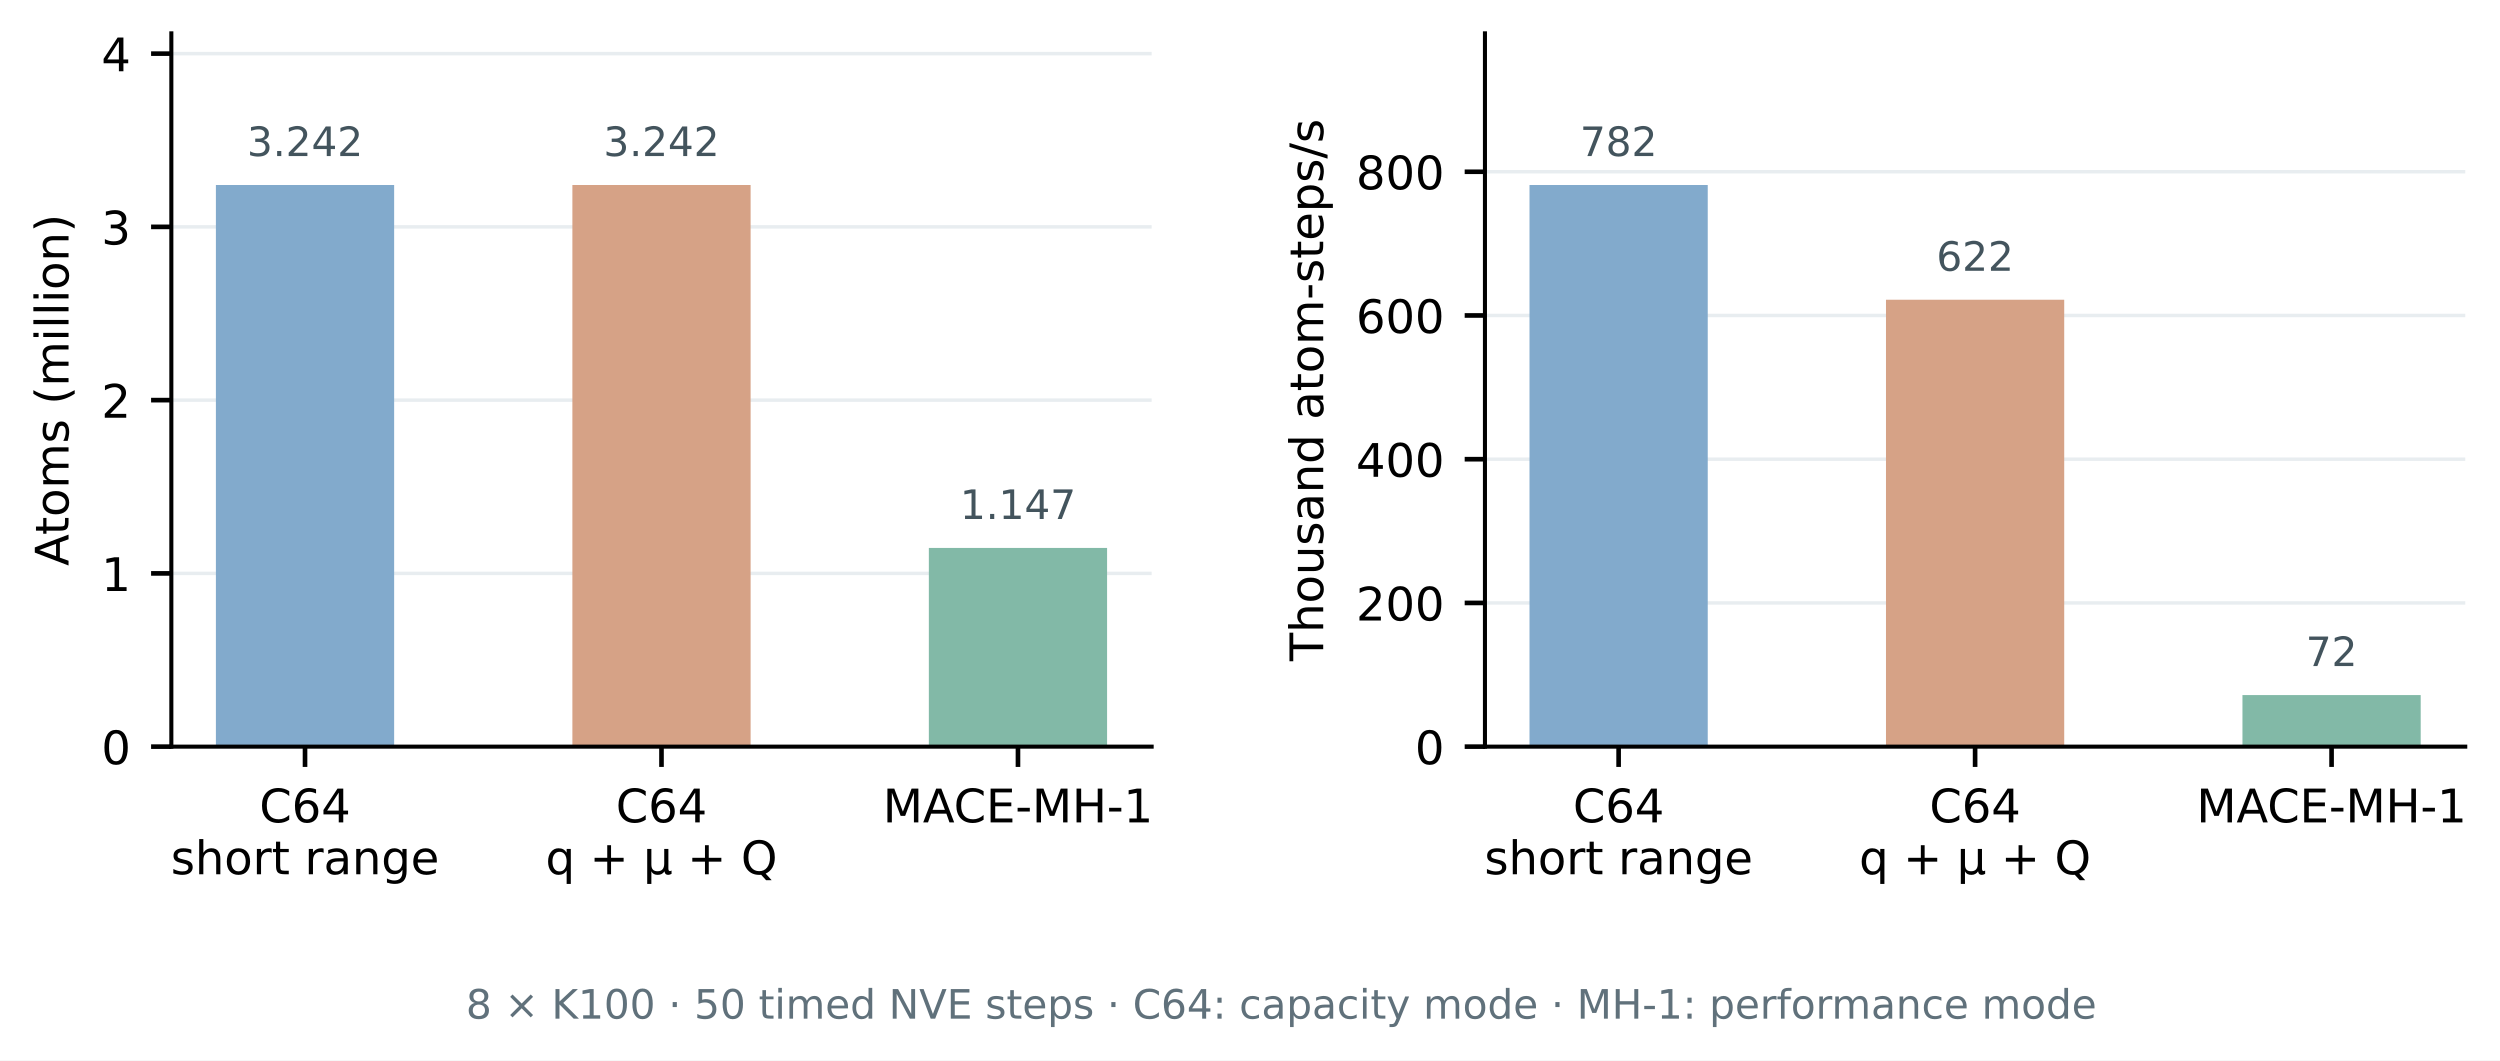
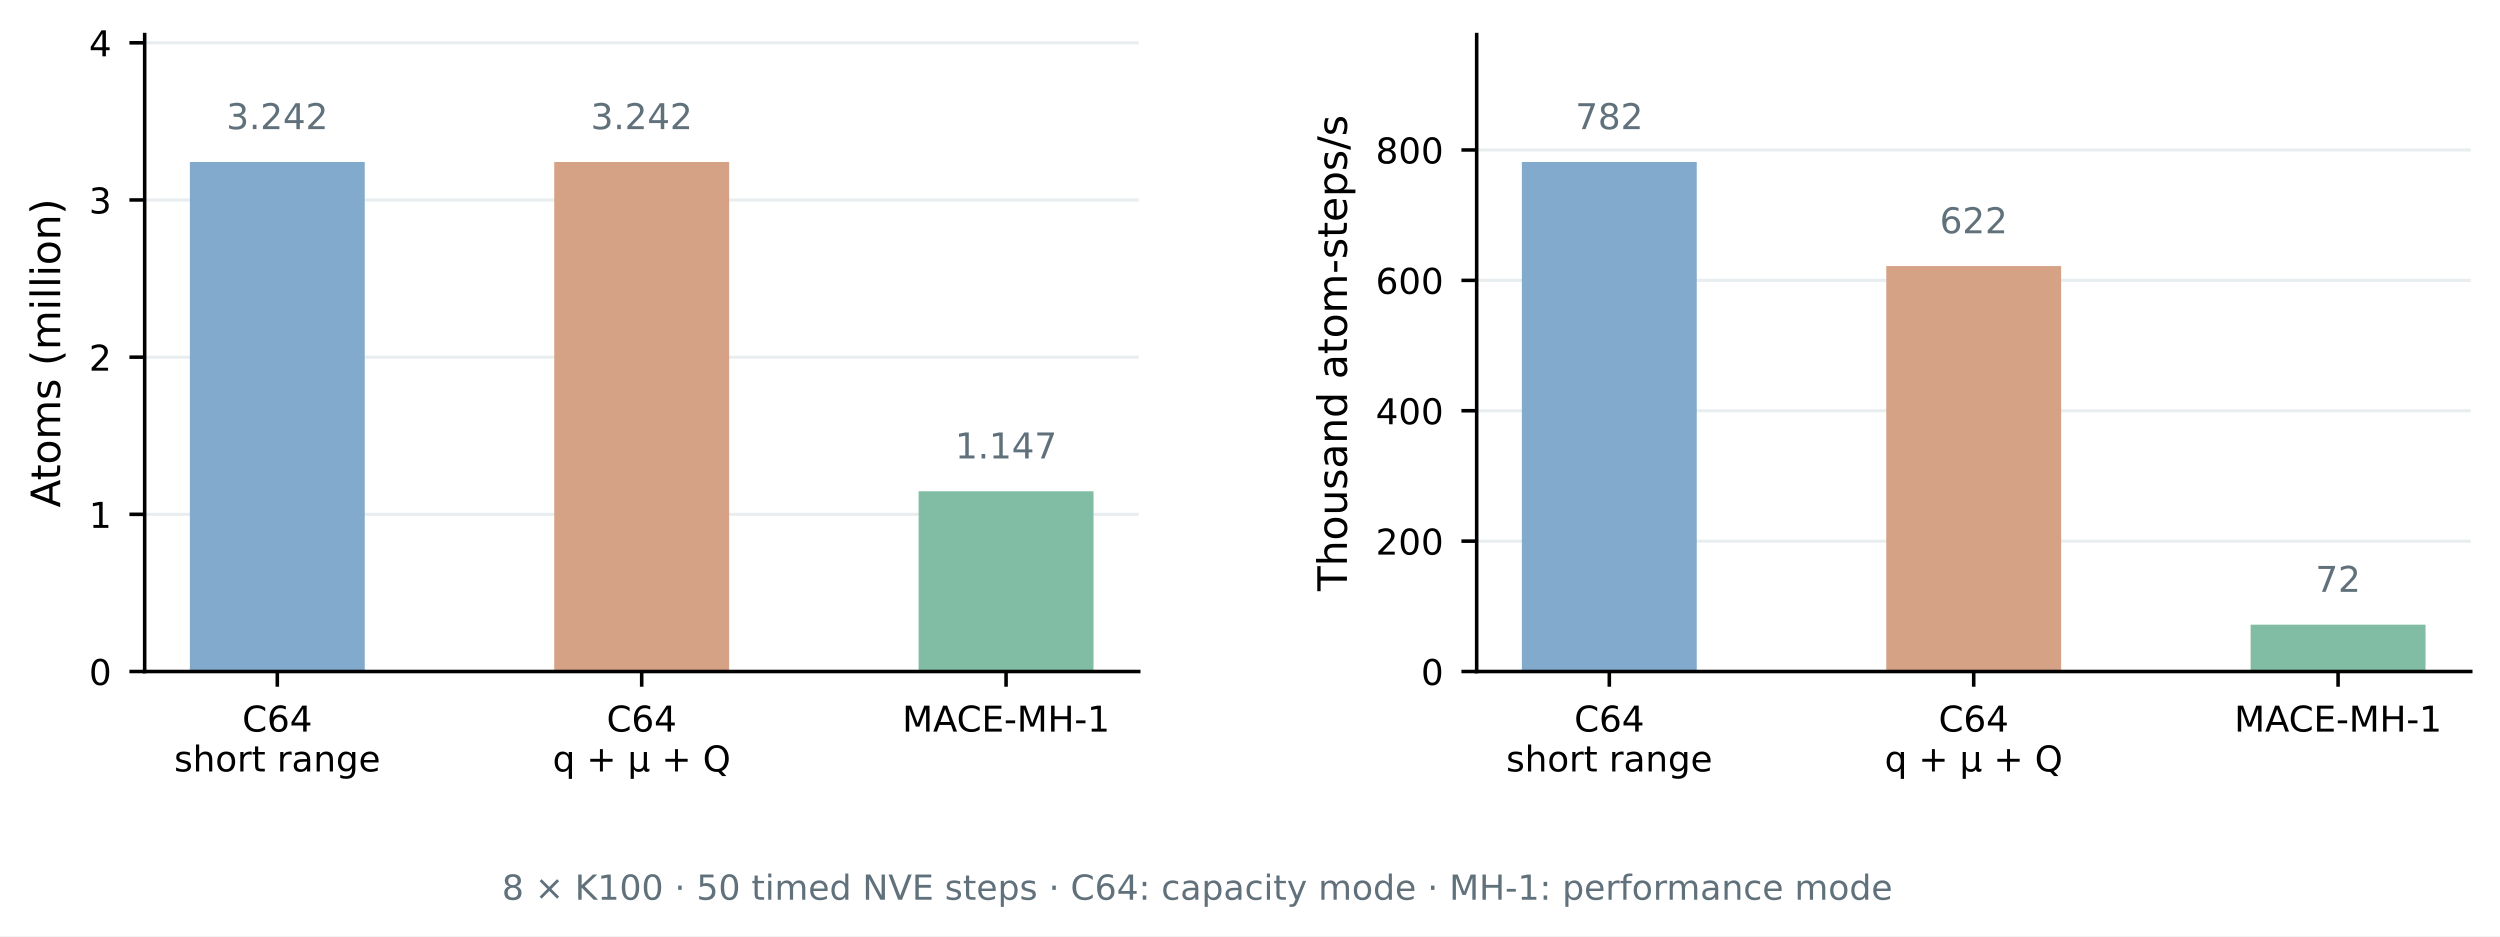
- <svg xmlns="http://www.w3.org/2000/svg" xmlns:xlink="http://www.w3.org/1999/xlink" width="431.774pt" height="183.148pt" viewBox="0 0 431.774 183.148" version="1.1">
+ <svg xmlns="http://www.w3.org/2000/svg" xmlns:xlink="http://www.w3.org/1999/xlink" width="491.74pt" height="184.151pt" viewBox="0 0 491.74 184.151" version="1.1">
  <defs>
    <style type="text/css">*{stroke-linejoin: round; stroke-linecap: butt}</style>
  </defs>
  <g id="figure_1">
    <g id="patch_1">
-       <path d="M 0 183.148 L 431.774 183.148 L 431.774 0 L 0 0 z " style="fill: #ffffff" />
+       <path d="M 0 184.151 L 491.74 184.151 L 491.74 0 L 0 0 z " style="fill: #ffffff" />
    </g>
    <g id="axes_1">
      <g id="patch_2">
-         <path d="M 29.593 128.952 L 198.9 128.952 L 198.9 5.76 L 29.593 5.76 z " style="fill: #ffffff" />
+         <path d="M 28.456 132.084 L 223.979 132.084 L 223.979 6.804 L 28.456 6.804 z " style="fill: #ffffff" />
      </g>
      <g id="matplotlib.axis_1">
        <g id="xtick_1">
          <g id="line2d_1">
            <defs>
-               <path id="m43ffb08a24" d="M 0 0 L 0 3.5 " style="stroke: #000000; stroke-width: 0.8" />
+               <path id="me8e2fa6367" d="M 0 0 L 0 3 " style="stroke: #000000; stroke-width: 0.7" />
            </defs>
            <g>
-               <use xlink:href="#m43ffb08a24" x="52.68" y="128.952" style="stroke: #000000; stroke-width: 0.8" />
+               <use xlink:href="#me8e2fa6367" x="54.545" y="132.084" style="stroke: #000000; stroke-width: 0.7" />
            </g>
          </g>
          <g id="text_1">
-             <text style="font-size: 8px; font-family: 'DejaVu Sans'" transform="translate(44.79679 142.0308)">C64</text>
-             <text style="font-size: 8px; font-family: 'DejaVu Sans'" transform="translate(29.49866 150.989)">short range</text>
+             <text style="font-size: 7px; font-family: 'DejaVu Sans'" transform="translate(47.64737 143.9033)">C64</text>
+             <text style="font-size: 7px; font-family: 'DejaVu Sans'" transform="translate(34.26151 151.7418)">short range</text>
          </g>
        </g>
        <g id="xtick_2">
          <g id="line2d_2">
            <g>
-               <use xlink:href="#m43ffb08a24" x="114.246" y="128.952" style="stroke: #000000; stroke-width: 0.8" />
+               <use xlink:href="#me8e2fa6367" x="126.218" y="132.084" style="stroke: #000000; stroke-width: 0.7" />
            </g>
          </g>
          <g id="text_2">
-             <text style="font-size: 8px; font-family: 'DejaVu Sans'" transform="translate(106.3632 142.0308)">C64</text>
-             <text style="font-size: 8px; font-family: 'DejaVu Sans'" transform="translate(94.22447 150.989)">q + μ + Q</text>
+             <text style="font-size: 7px; font-family: 'DejaVu Sans'" transform="translate(119.3201 143.9033)">C64</text>
+             <text style="font-size: 7px; font-family: 'DejaVu Sans'" transform="translate(108.6986 151.7418)">q + μ + Q</text>
          </g>
        </g>
        <g id="xtick_3">
          <g id="line2d_3">
            <g>
-               <use xlink:href="#m43ffb08a24" x="175.813" y="128.952" style="stroke: #000000; stroke-width: 0.8" />
+               <use xlink:href="#me8e2fa6367" x="197.89" y="132.084" style="stroke: #000000; stroke-width: 0.7" />
            </g>
          </g>
          <g id="text_3">
-             <text style="font-size: 8px; font-family: 'DejaVu Sans'; text-anchor: middle" x="175.813" y="142.031" transform="rotate(-0 175.8128 142.0308)">MACE-MH-1</text>
+             <text style="font-size: 7px; font-family: 'DejaVu Sans'; text-anchor: middle" x="197.89" y="143.903" transform="rotate(-0 197.8905 143.9033)">MACE-MH-1</text>
          </g>
        </g>
      </g>
      <g id="matplotlib.axis_2">
        <g id="ytick_1">
          <g id="line2d_4">
-             <path d="M 29.593 128.952 L 198.9 128.952 " clip-path="url(#p424e7af9e7)" style="fill: none; stroke: #e8edf0; stroke-width: 0.6; stroke-linecap: square" />
+             <path d="M 28.456 132.084 L 223.979 132.084 " clip-path="url(#p046556b647)" style="fill: none; stroke: #e8edf0; stroke-width: 0.6; stroke-linecap: square" />
          </g>
          <g id="line2d_5">
            <defs>
-               <path id="mdec14fd6f8" d="M 0 0 L -3.5 0 " style="stroke: #000000; stroke-width: 0.8" />
+               <path id="me19cfa21fe" d="M 0 0 L -3 0 " style="stroke: #000000; stroke-width: 0.7" />
            </defs>
            <g>
-               <use xlink:href="#mdec14fd6f8" x="29.593" y="128.952" style="stroke: #000000; stroke-width: 0.8" />
+               <use xlink:href="#me19cfa21fe" x="28.456" y="132.084" style="stroke: #000000; stroke-width: 0.7" />
            </g>
          </g>
          <g id="text_4">
-             <text style="font-size: 8px; font-family: 'DejaVu Sans'; text-anchor: end" x="22.593" y="131.991" transform="rotate(-0 22.5925 131.9914)">0</text>
+             <text style="font-size: 7px; font-family: 'DejaVu Sans'; text-anchor: end" x="21.956" y="134.744" transform="rotate(-0 21.95625 134.7438)">0</text>
          </g>
        </g>
        <g id="ytick_2">
          <g id="line2d_6">
-             <path d="M 29.593 99.03 L 198.9 99.03 " clip-path="url(#p424e7af9e7)" style="fill: none; stroke: #e8edf0; stroke-width: 0.6; stroke-linecap: square" />
+             <path d="M 28.456 101.168 L 223.979 101.168 " clip-path="url(#p046556b647)" style="fill: none; stroke: #e8edf0; stroke-width: 0.6; stroke-linecap: square" />
          </g>
          <g id="line2d_7">
            <g>
-               <use xlink:href="#mdec14fd6f8" x="29.593" y="99.03" style="stroke: #000000; stroke-width: 0.8" />
+               <use xlink:href="#me19cfa21fe" x="28.456" y="101.168" style="stroke: #000000; stroke-width: 0.7" />
            </g>
          </g>
          <g id="text_5">
-             <text style="font-size: 8px; font-family: 'DejaVu Sans'; text-anchor: end" x="22.593" y="102.069" transform="rotate(-0 22.5925 102.0692)">1</text>
+             <text style="font-size: 7px; font-family: 'DejaVu Sans'; text-anchor: end" x="21.956" y="103.828" transform="rotate(-0 21.95625 103.8276)">1</text>
          </g>
        </g>
        <g id="ytick_3">
          <g id="line2d_8">
-             <path d="M 29.593 69.108 L 198.9 69.108 " clip-path="url(#p424e7af9e7)" style="fill: none; stroke: #e8edf0; stroke-width: 0.6; stroke-linecap: square" />
+             <path d="M 28.456 70.252 L 223.979 70.252 " clip-path="url(#p046556b647)" style="fill: none; stroke: #e8edf0; stroke-width: 0.6; stroke-linecap: square" />
          </g>
          <g id="line2d_9">
            <g>
-               <use xlink:href="#mdec14fd6f8" x="29.593" y="69.108" style="stroke: #000000; stroke-width: 0.8" />
+               <use xlink:href="#me19cfa21fe" x="28.456" y="70.252" style="stroke: #000000; stroke-width: 0.7" />
            </g>
          </g>
          <g id="text_6">
-             <text style="font-size: 8px; font-family: 'DejaVu Sans'; text-anchor: end" x="22.593" y="72.147" transform="rotate(-0 22.5925 72.14696)">2</text>
+             <text style="font-size: 7px; font-family: 'DejaVu Sans'; text-anchor: end" x="21.956" y="72.911" transform="rotate(-0 21.95625 72.91137)">2</text>
          </g>
        </g>
        <g id="ytick_4">
          <g id="line2d_10">
-             <path d="M 29.593 39.185 L 198.9 39.185 " clip-path="url(#p424e7af9e7)" style="fill: none; stroke: #e8edf0; stroke-width: 0.6; stroke-linecap: square" />
+             <path d="M 28.456 39.336 L 223.979 39.336 " clip-path="url(#p046556b647)" style="fill: none; stroke: #e8edf0; stroke-width: 0.6; stroke-linecap: square" />
          </g>
          <g id="line2d_11">
            <g>
-               <use xlink:href="#mdec14fd6f8" x="29.593" y="39.185" style="stroke: #000000; stroke-width: 0.8" />
+               <use xlink:href="#me19cfa21fe" x="28.456" y="39.336" style="stroke: #000000; stroke-width: 0.7" />
            </g>
          </g>
          <g id="text_7">
-             <text style="font-size: 8px; font-family: 'DejaVu Sans'; text-anchor: end" x="22.593" y="42.225" transform="rotate(-0 22.5925 42.22475)">3</text>
+             <text style="font-size: 7px; font-family: 'DejaVu Sans'; text-anchor: end" x="21.956" y="41.995" transform="rotate(-0 21.95625 41.99514)">3</text>
          </g>
        </g>
        <g id="ytick_5">
          <g id="line2d_12">
-             <path d="M 29.593 9.263 L 198.9 9.263 " clip-path="url(#p424e7af9e7)" style="fill: none; stroke: #e8edf0; stroke-width: 0.6; stroke-linecap: square" />
+             <path d="M 28.456 8.419 L 223.979 8.419 " clip-path="url(#p046556b647)" style="fill: none; stroke: #e8edf0; stroke-width: 0.6; stroke-linecap: square" />
          </g>
          <g id="line2d_13">
            <g>
-               <use xlink:href="#mdec14fd6f8" x="29.593" y="9.263" style="stroke: #000000; stroke-width: 0.8" />
+               <use xlink:href="#me19cfa21fe" x="28.456" y="8.419" style="stroke: #000000; stroke-width: 0.7" />
            </g>
          </g>
          <g id="text_8">
-             <text style="font-size: 8px; font-family: 'DejaVu Sans'; text-anchor: end" x="22.593" y="12.303" transform="rotate(-0 22.5925 12.30254)">4</text>
+             <text style="font-size: 7px; font-family: 'DejaVu Sans'; text-anchor: end" x="21.956" y="11.079" transform="rotate(-0 21.95625 11.07891)">4</text>
          </g>
        </g>
        <g id="text_9">
-           <text style="font-size: 8px; font-family: 'DejaVu Sans'; text-anchor: middle" x="11.839" y="67.356" transform="rotate(-90 11.83875 67.356)">Atoms (million)</text>
+           <text style="font-size: 8px; font-family: 'DejaVu Sans'; text-anchor: middle" x="11.839" y="69.444" transform="rotate(-90 11.83875 69.44439)">Atoms (million)</text>
        </g>
      </g>
      <g id="patch_3">
-         <path d="M 37.288 128.952 L 68.072 128.952 L 68.072 31.95 L 37.288 31.95 z " clip-path="url(#p424e7af9e7)" style="fill: #82aacc" />
+         <path d="M 37.344 132.084 L 71.747 132.084 L 71.747 31.86 L 37.344 31.86 z " clip-path="url(#p046556b647)" style="fill: #82aacc" />
      </g>
      <g id="patch_4">
-         <path d="M 98.855 128.952 L 129.638 128.952 L 129.638 31.95 L 98.855 31.95 z " clip-path="url(#p424e7af9e7)" style="fill: #d6a286" />
+         <path d="M 109.016 132.084 L 143.419 132.084 L 143.419 31.86 L 109.016 31.86 z " clip-path="url(#p046556b647)" style="fill: #d6a286" />
      </g>
      <g id="patch_5">
-         <path d="M 160.421 128.952 L 191.204 128.952 L 191.204 94.635 L 160.421 94.635 z " clip-path="url(#p424e7af9e7)" style="fill: #82b9a7" />
+         <path d="M 180.689 132.084 L 215.092 132.084 L 215.092 96.627 L 180.689 96.627 z " clip-path="url(#p046556b647)" style="fill: #81bda5" />
      </g>
      <g id="patch_6">
-         <path d="M 29.593 128.952 L 29.593 5.76 " style="fill: none; stroke: #000000; stroke-width: 0.7; stroke-linejoin: miter; stroke-linecap: square" />
+         <path d="M 28.456 132.084 L 28.456 6.804 " style="fill: none; stroke: #000000; stroke-width: 0.7; stroke-linejoin: miter; stroke-linecap: square" />
      </g>
      <g id="patch_7">
-         <path d="M 29.593 128.952 L 198.9 128.952 " style="fill: none; stroke: #000000; stroke-width: 0.7; stroke-linejoin: miter; stroke-linecap: square" />
+         <path d="M 28.456 132.084 L 223.979 132.084 " style="fill: none; stroke: #000000; stroke-width: 0.7; stroke-linejoin: miter; stroke-linecap: square" />
      </g>
      <g id="text_10">
-         <text style="font-size: 7px; font-family: 'DejaVu Sans'; text-anchor: middle; fill: #43545d" x="52.68" y="26.95" transform="rotate(-0 52.67991 26.95042)">3.242</text>
+         <text style="font-size: 7px; font-family: 'DejaVu Sans'; text-anchor: middle; fill: #60717b" x="54.545" y="25.405" transform="rotate(-0 54.54511 25.40461)">3.242</text>
      </g>
      <g id="text_11">
-         <text style="font-size: 7px; font-family: 'DejaVu Sans'; text-anchor: middle; fill: #43545d" x="114.246" y="26.95" transform="rotate(-0 114.2463 26.95042)">3.242</text>
+         <text style="font-size: 7px; font-family: 'DejaVu Sans'; text-anchor: middle; fill: #60717b" x="126.218" y="25.405" transform="rotate(-0 126.2178 25.40461)">3.242</text>
      </g>
      <g id="text_12">
-         <text style="font-size: 7px; font-family: 'DejaVu Sans'; text-anchor: middle; fill: #43545d" x="175.813" y="89.635" transform="rotate(-0 175.8128 89.63482)">1.147</text>
+         <text style="font-size: 7px; font-family: 'DejaVu Sans'; text-anchor: middle; fill: #60717b" x="197.89" y="90.171" transform="rotate(-0 197.8905 90.1714)">1.147</text>
      </g>
    </g>
    <g id="axes_2">
      <g id="patch_8">
-         <path d="M 256.465 128.952 L 425.772 128.952 L 425.772 5.76 L 256.465 5.76 z " style="fill: #ffffff" />
+         <path d="M 290.457 132.084 L 485.98 132.084 L 485.98 6.804 L 290.457 6.804 z " style="fill: #ffffff" />
      </g>
      <g id="matplotlib.axis_3">
        <g id="xtick_4">
          <g id="line2d_14">
            <g>
-               <use xlink:href="#m43ffb08a24" x="279.552" y="128.952" style="stroke: #000000; stroke-width: 0.8" />
+               <use xlink:href="#me8e2fa6367" x="316.546" y="132.084" style="stroke: #000000; stroke-width: 0.7" />
            </g>
          </g>
          <g id="text_13">
-             <text style="font-size: 8px; font-family: 'DejaVu Sans'" transform="translate(271.6691 142.0308)">C64</text>
-             <text style="font-size: 8px; font-family: 'DejaVu Sans'" transform="translate(256.371 150.989)">short range</text>
+             <text style="font-size: 7px; font-family: 'DejaVu Sans'" transform="translate(309.6483 143.9033)">C64</text>
+             <text style="font-size: 7px; font-family: 'DejaVu Sans'" transform="translate(296.2624 151.7418)">short range</text>
          </g>
        </g>
        <g id="xtick_5">
          <g id="line2d_15">
            <g>
-               <use xlink:href="#m43ffb08a24" x="341.119" y="128.952" style="stroke: #000000; stroke-width: 0.8" />
+               <use xlink:href="#me8e2fa6367" x="388.219" y="132.084" style="stroke: #000000; stroke-width: 0.7" />
            </g>
          </g>
          <g id="text_14">
-             <text style="font-size: 8px; font-family: 'DejaVu Sans'" transform="translate(333.2355 142.0308)">C64</text>
-             <text style="font-size: 8px; font-family: 'DejaVu Sans'" transform="translate(321.0968 150.989)">q + μ + Q</text>
+             <text style="font-size: 7px; font-family: 'DejaVu Sans'" transform="translate(381.321 143.9033)">C64</text>
+             <text style="font-size: 7px; font-family: 'DejaVu Sans'" transform="translate(370.6996 151.7418)">q + μ + Q</text>
          </g>
        </g>
        <g id="xtick_6">
          <g id="line2d_16">
            <g>
-               <use xlink:href="#m43ffb08a24" x="402.685" y="128.952" style="stroke: #000000; stroke-width: 0.8" />
+               <use xlink:href="#me8e2fa6367" x="459.891" y="132.084" style="stroke: #000000; stroke-width: 0.7" />
            </g>
          </g>
          <g id="text_15">
-             <text style="font-size: 8px; font-family: 'DejaVu Sans'; text-anchor: middle" x="402.685" y="142.031" transform="rotate(-0 402.6851 142.0308)">MACE-MH-1</text>
+             <text style="font-size: 7px; font-family: 'DejaVu Sans'; text-anchor: middle" x="459.891" y="143.903" transform="rotate(-0 459.8914 143.9033)">MACE-MH-1</text>
          </g>
        </g>
      </g>
      <g id="matplotlib.axis_4">
        <g id="ytick_6">
          <g id="line2d_17">
-             <path d="M 256.465 128.952 L 425.772 128.952 " clip-path="url(#p53691e71b6)" style="fill: none; stroke: #e8edf0; stroke-width: 0.6; stroke-linecap: square" />
+             <path d="M 290.457 132.084 L 485.98 132.084 " clip-path="url(#p5face4066c)" style="fill: none; stroke: #e8edf0; stroke-width: 0.6; stroke-linecap: square" />
          </g>
          <g id="line2d_18">
            <g>
-               <use xlink:href="#mdec14fd6f8" x="256.465" y="128.952" style="stroke: #000000; stroke-width: 0.8" />
+               <use xlink:href="#me19cfa21fe" x="290.457" y="132.084" style="stroke: #000000; stroke-width: 0.7" />
            </g>
          </g>
          <g id="text_16">
-             <text style="font-size: 8px; font-family: 'DejaVu Sans'; text-anchor: end" x="249.465" y="131.991" transform="rotate(-0 249.4648 131.9914)">0</text>
+             <text style="font-size: 7px; font-family: 'DejaVu Sans'; text-anchor: end" x="283.957" y="134.744" transform="rotate(-0 283.9572 134.7438)">0</text>
          </g>
        </g>
        <g id="ytick_7">
          <g id="line2d_19">
-             <path d="M 256.465 104.13 L 425.772 104.13 " clip-path="url(#p53691e71b6)" style="fill: none; stroke: #e8edf0; stroke-width: 0.6; stroke-linecap: square" />
+             <path d="M 290.457 106.438 L 485.98 106.438 " clip-path="url(#p5face4066c)" style="fill: none; stroke: #e8edf0; stroke-width: 0.6; stroke-linecap: square" />
          </g>
          <g id="line2d_20">
            <g>
-               <use xlink:href="#mdec14fd6f8" x="256.465" y="104.13" style="stroke: #000000; stroke-width: 0.8" />
+               <use xlink:href="#me19cfa21fe" x="290.457" y="106.438" style="stroke: #000000; stroke-width: 0.7" />
            </g>
          </g>
          <g id="text_17">
-             <text style="font-size: 8px; font-family: 'DejaVu Sans'; text-anchor: end" x="249.465" y="107.169" transform="rotate(-0 249.4648 107.1691)">200</text>
+             <text style="font-size: 7px; font-family: 'DejaVu Sans'; text-anchor: end" x="283.957" y="109.097" transform="rotate(-0 283.9572 109.097)">200</text>
          </g>
        </g>
        <g id="ytick_8">
          <g id="line2d_21">
-             <path d="M 256.465 79.308 L 425.772 79.308 " clip-path="url(#p53691e71b6)" style="fill: none; stroke: #e8edf0; stroke-width: 0.6; stroke-linecap: square" />
+             <path d="M 290.457 80.791 L 485.98 80.791 " clip-path="url(#p5face4066c)" style="fill: none; stroke: #e8edf0; stroke-width: 0.6; stroke-linecap: square" />
          </g>
          <g id="line2d_22">
            <g>
-               <use xlink:href="#mdec14fd6f8" x="256.465" y="79.308" style="stroke: #000000; stroke-width: 0.8" />
+               <use xlink:href="#me19cfa21fe" x="290.457" y="80.791" style="stroke: #000000; stroke-width: 0.7" />
            </g>
          </g>
          <g id="text_18">
-             <text style="font-size: 8px; font-family: 'DejaVu Sans'; text-anchor: end" x="249.465" y="82.347" transform="rotate(-0 249.4648 82.34689)">400</text>
+             <text style="font-size: 7px; font-family: 'DejaVu Sans'; text-anchor: end" x="283.957" y="83.45" transform="rotate(-0 283.9572 83.45015)">400</text>
          </g>
        </g>
        <g id="ytick_9">
          <g id="line2d_23">
-             <path d="M 256.465 54.485 L 425.772 54.485 " clip-path="url(#p53691e71b6)" style="fill: none; stroke: #e8edf0; stroke-width: 0.6; stroke-linecap: square" />
+             <path d="M 290.457 55.144 L 485.98 55.144 " clip-path="url(#p5face4066c)" style="fill: none; stroke: #e8edf0; stroke-width: 0.6; stroke-linecap: square" />
          </g>
          <g id="line2d_24">
            <g>
-               <use xlink:href="#mdec14fd6f8" x="256.465" y="54.485" style="stroke: #000000; stroke-width: 0.8" />
+               <use xlink:href="#me19cfa21fe" x="290.457" y="55.144" style="stroke: #000000; stroke-width: 0.7" />
            </g>
          </g>
          <g id="text_19">
-             <text style="font-size: 8px; font-family: 'DejaVu Sans'; text-anchor: end" x="249.465" y="57.525" transform="rotate(-0 249.4648 57.52464)">600</text>
+             <text style="font-size: 7px; font-family: 'DejaVu Sans'; text-anchor: end" x="283.957" y="57.803" transform="rotate(-0 283.9572 57.8033)">600</text>
          </g>
        </g>
        <g id="ytick_10">
          <g id="line2d_25">
-             <path d="M 256.465 29.663 L 425.772 29.663 " clip-path="url(#p53691e71b6)" style="fill: none; stroke: #e8edf0; stroke-width: 0.6; stroke-linecap: square" />
+             <path d="M 290.457 29.497 L 485.98 29.497 " clip-path="url(#p5face4066c)" style="fill: none; stroke: #e8edf0; stroke-width: 0.6; stroke-linecap: square" />
          </g>
          <g id="line2d_26">
            <g>
-               <use xlink:href="#mdec14fd6f8" x="256.465" y="29.663" style="stroke: #000000; stroke-width: 0.8" />
+               <use xlink:href="#me19cfa21fe" x="290.457" y="29.497" style="stroke: #000000; stroke-width: 0.7" />
            </g>
          </g>
          <g id="text_20">
-             <text style="font-size: 8px; font-family: 'DejaVu Sans'; text-anchor: end" x="249.465" y="32.702" transform="rotate(-0 249.4648 32.7024)">800</text>
+             <text style="font-size: 7px; font-family: 'DejaVu Sans'; text-anchor: end" x="283.957" y="32.156" transform="rotate(-0 283.9572 32.15645)">800</text>
          </g>
        </g>
        <g id="text_21">
-           <text style="font-size: 8px; font-family: 'DejaVu Sans'; text-anchor: middle" x="228.531" y="67.356" transform="rotate(-90 228.5311 67.356)">Thousand atom-steps/s</text>
+           <text style="font-size: 8px; font-family: 'DejaVu Sans'; text-anchor: middle" x="264.932" y="69.444" transform="rotate(-90 264.9322 69.44439)">Thousand atom-steps/s</text>
        </g>
      </g>
      <g id="patch_9">
-         <path d="M 264.161 128.952 L 294.944 128.952 L 294.944 31.95 L 264.161 31.95 z " clip-path="url(#p53691e71b6)" style="fill: #82aacc" />
+         <path d="M 299.345 132.084 L 333.747 132.084 L 333.747 31.86 L 299.345 31.86 z " clip-path="url(#p5face4066c)" style="fill: #82aacc" />
      </g>
      <g id="patch_10">
-         <path d="M 325.727 128.952 L 356.51 128.952 L 356.51 51.77 L 325.727 51.77 z " clip-path="url(#p53691e71b6)" style="fill: #d6a286" />
+         <path d="M 371.017 132.084 L 405.42 132.084 L 405.42 52.338 L 371.017 52.338 z " clip-path="url(#p5face4066c)" style="fill: #d6a286" />
      </g>
      <g id="patch_11">
-         <path d="M 387.293 128.952 L 418.077 128.952 L 418.077 120.04 L 387.293 120.04 z " clip-path="url(#p53691e71b6)" style="fill: #82b9a7" />
+         <path d="M 442.69 132.084 L 477.093 132.084 L 477.093 122.876 L 442.69 122.876 z " clip-path="url(#p5face4066c)" style="fill: #81bda5" />
      </g>
      <g id="patch_12">
-         <path d="M 256.465 128.952 L 256.465 5.76 " style="fill: none; stroke: #000000; stroke-width: 0.7; stroke-linejoin: miter; stroke-linecap: square" />
+         <path d="M 290.457 132.084 L 290.457 6.804 " style="fill: none; stroke: #000000; stroke-width: 0.7; stroke-linejoin: miter; stroke-linecap: square" />
      </g>
      <g id="patch_13">
-         <path d="M 256.465 128.952 L 425.772 128.952 " style="fill: none; stroke: #000000; stroke-width: 0.7; stroke-linejoin: miter; stroke-linecap: square" />
+         <path d="M 290.457 132.084 L 485.98 132.084 " style="fill: none; stroke: #000000; stroke-width: 0.7; stroke-linejoin: miter; stroke-linecap: square" />
      </g>
      <g id="text_22">
-         <text style="font-size: 7px; font-family: 'DejaVu Sans'; text-anchor: middle; fill: #43545d" x="279.552" y="26.95" transform="rotate(-0 279.5522 26.95042)">782</text>
+         <text style="font-size: 7px; font-family: 'DejaVu Sans'; text-anchor: middle; fill: #60717b" x="316.546" y="25.405" transform="rotate(-0 316.546 25.40461)">782</text>
      </g>
      <g id="text_23">
-         <text style="font-size: 7px; font-family: 'DejaVu Sans'; text-anchor: middle; fill: #43545d" x="341.119" y="46.77" transform="rotate(-0 341.1187 46.7695)">622</text>
+         <text style="font-size: 7px; font-family: 'DejaVu Sans'; text-anchor: middle; fill: #60717b" x="388.219" y="45.882" transform="rotate(-0 388.2187 45.88208)">622</text>
      </g>
      <g id="text_24">
-         <text style="font-size: 7px; font-family: 'DejaVu Sans'; text-anchor: middle; fill: #43545d" x="402.685" y="115.04" transform="rotate(-0 402.6851 115.0397)">72</text>
+         <text style="font-size: 7px; font-family: 'DejaVu Sans'; text-anchor: middle; fill: #60717b" x="459.891" y="116.42" transform="rotate(-0 459.8914 116.4202)">72</text>
      </g>
    </g>
    <g id="text_25">
-       <text style="font-size: 7px; font-family: 'DejaVu Sans'; text-anchor: middle; fill: #60717b" x="221.292" y="175.932" transform="rotate(-0 221.2925 175.932)">8 × K100 · 50 timed NVE steps · C64: capacity mode · MH-1: performance mode</text>
+       <text style="font-size: 6.8px; font-family: 'DejaVu Sans'; text-anchor: middle; fill: #60717b" x="235.492" y="176.976" transform="rotate(-0 235.4923 176.9764)">8 × K100 · 50 timed NVE steps · C64: capacity mode · MH-1: performance mode</text>
    </g>
  </g>
  <defs>
-     <clipPath id="p424e7af9e7">
-       <rect x="29.593" y="5.76" width="169.308" height="123.192" />
+     <clipPath id="p046556b647">
+       <rect x="28.456" y="6.804" width="195.523" height="125.28" />
    </clipPath>
-     <clipPath id="p53691e71b6">
-       <rect x="256.465" y="5.76" width="169.308" height="123.192" />
+     <clipPath id="p5face4066c">
+       <rect x="290.457" y="6.804" width="195.523" height="125.28" />
    </clipPath>
  </defs>
</svg>
